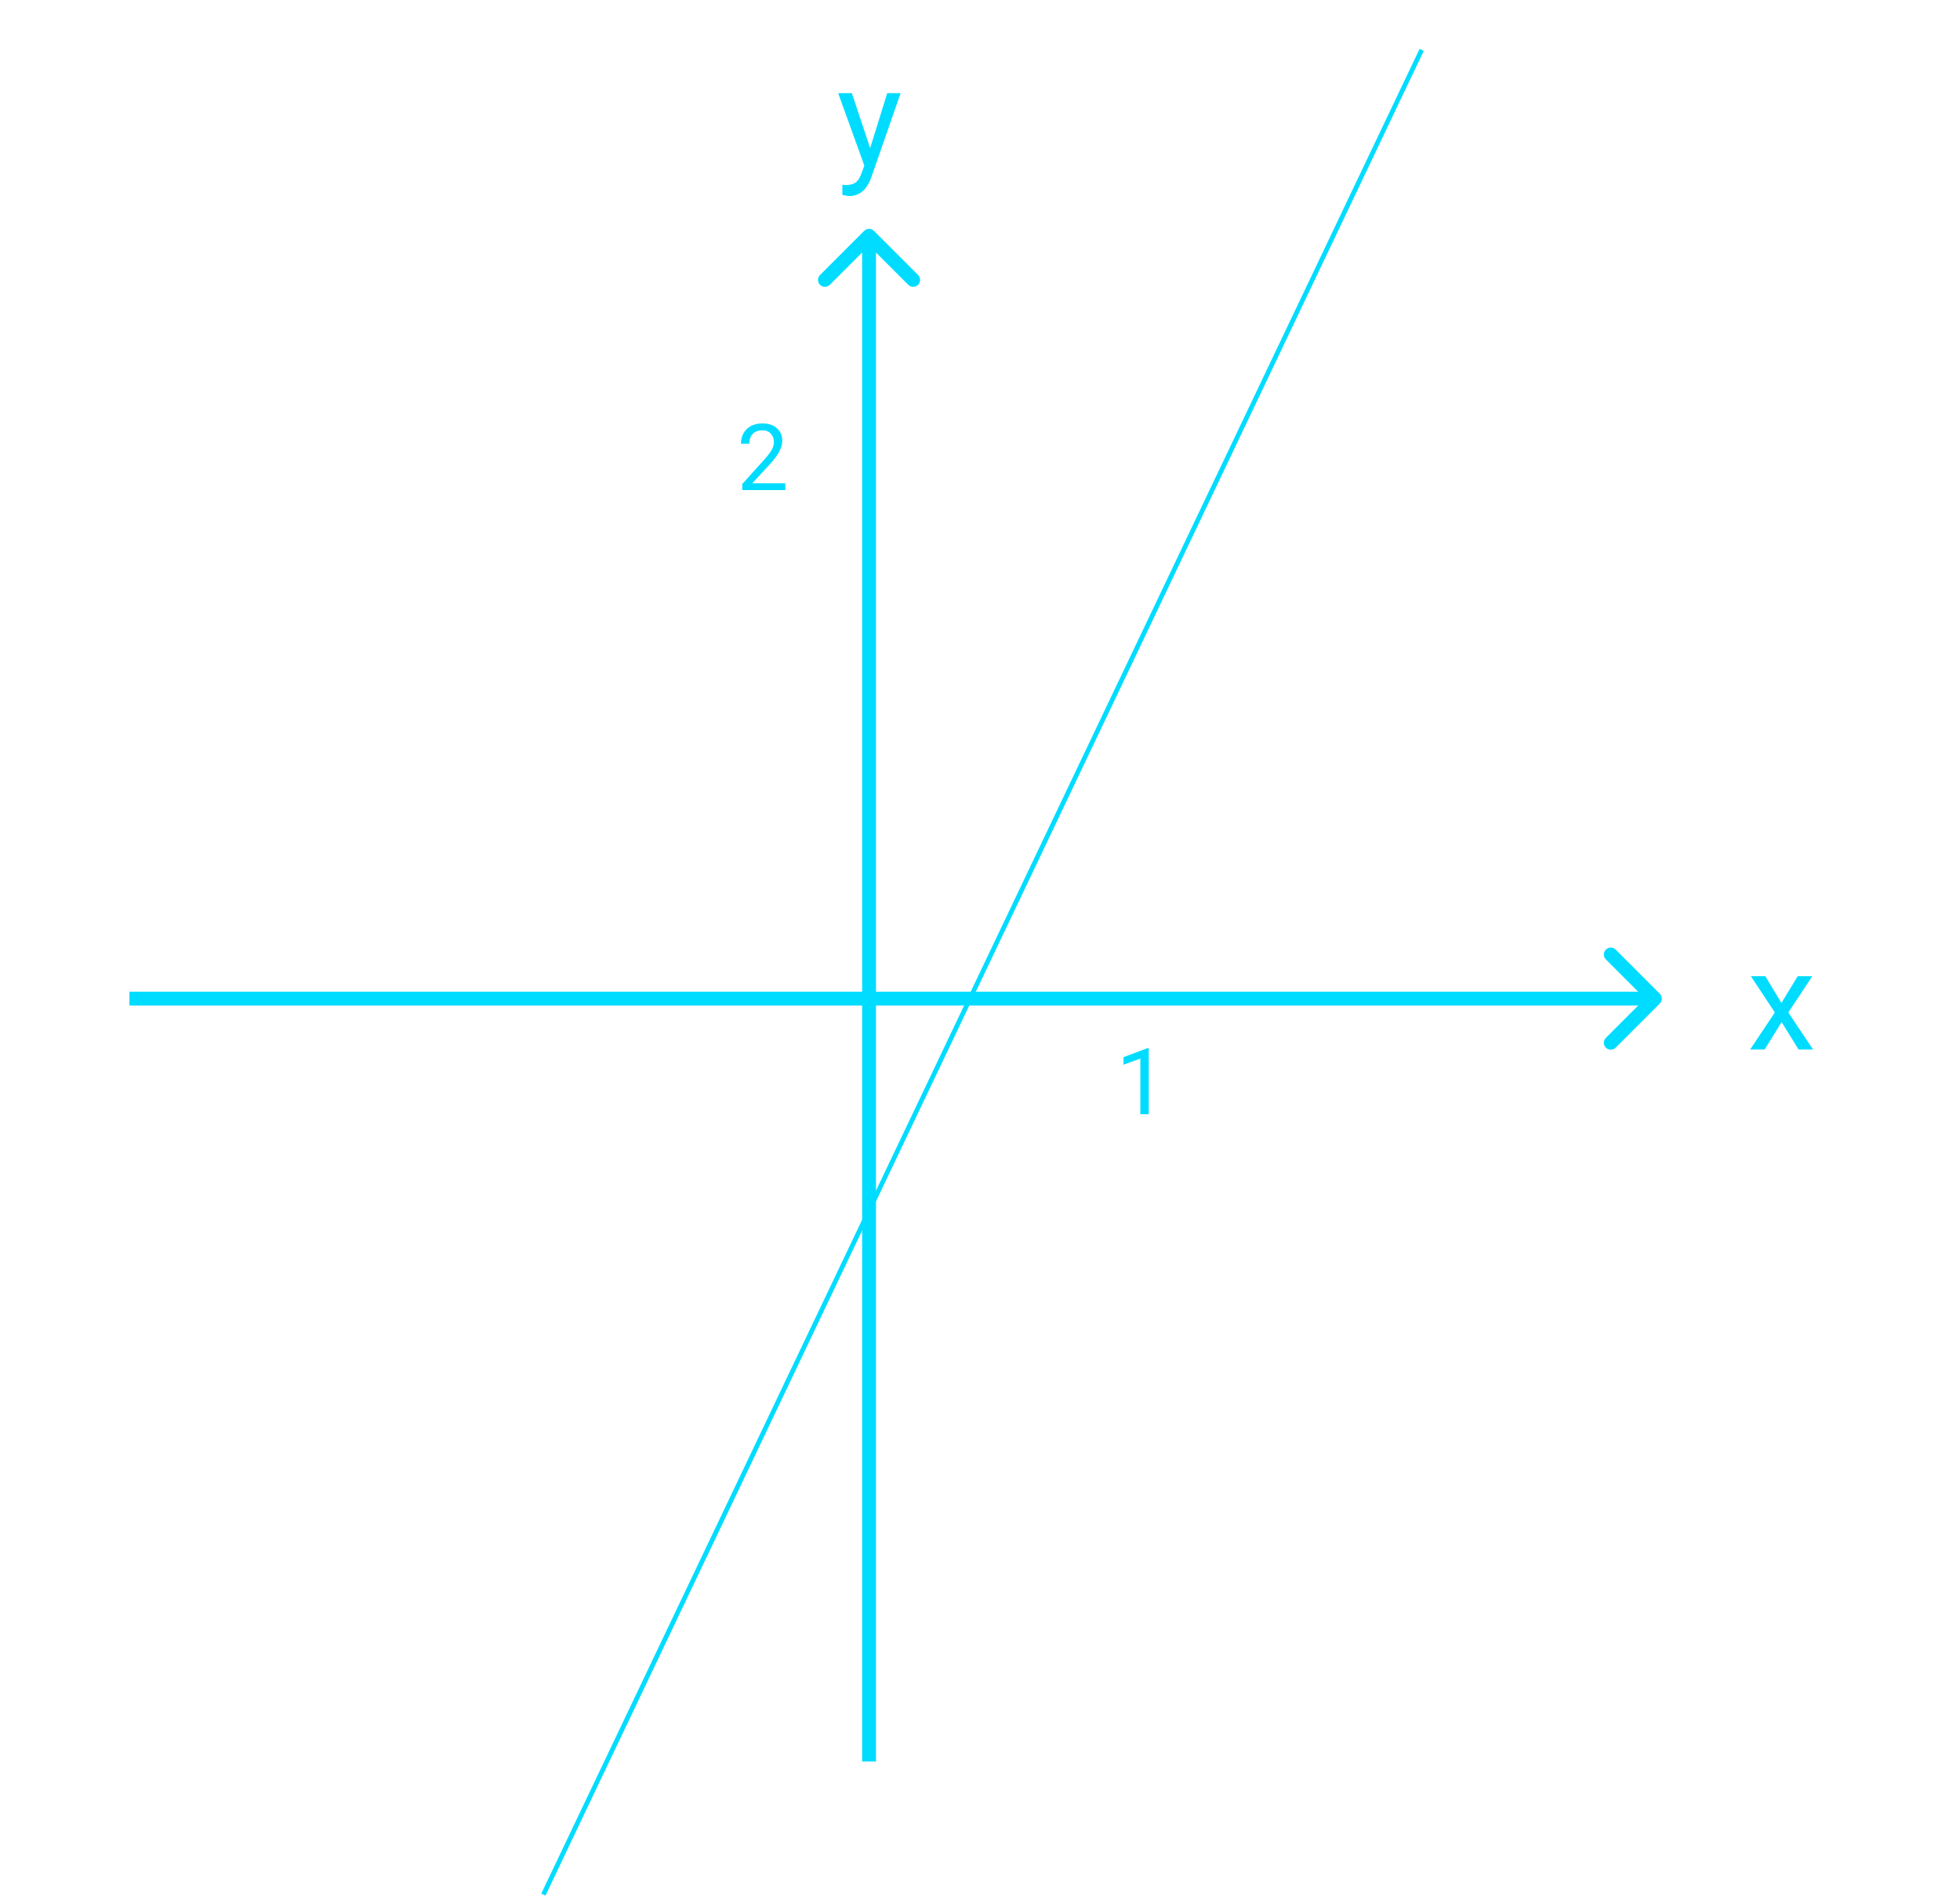
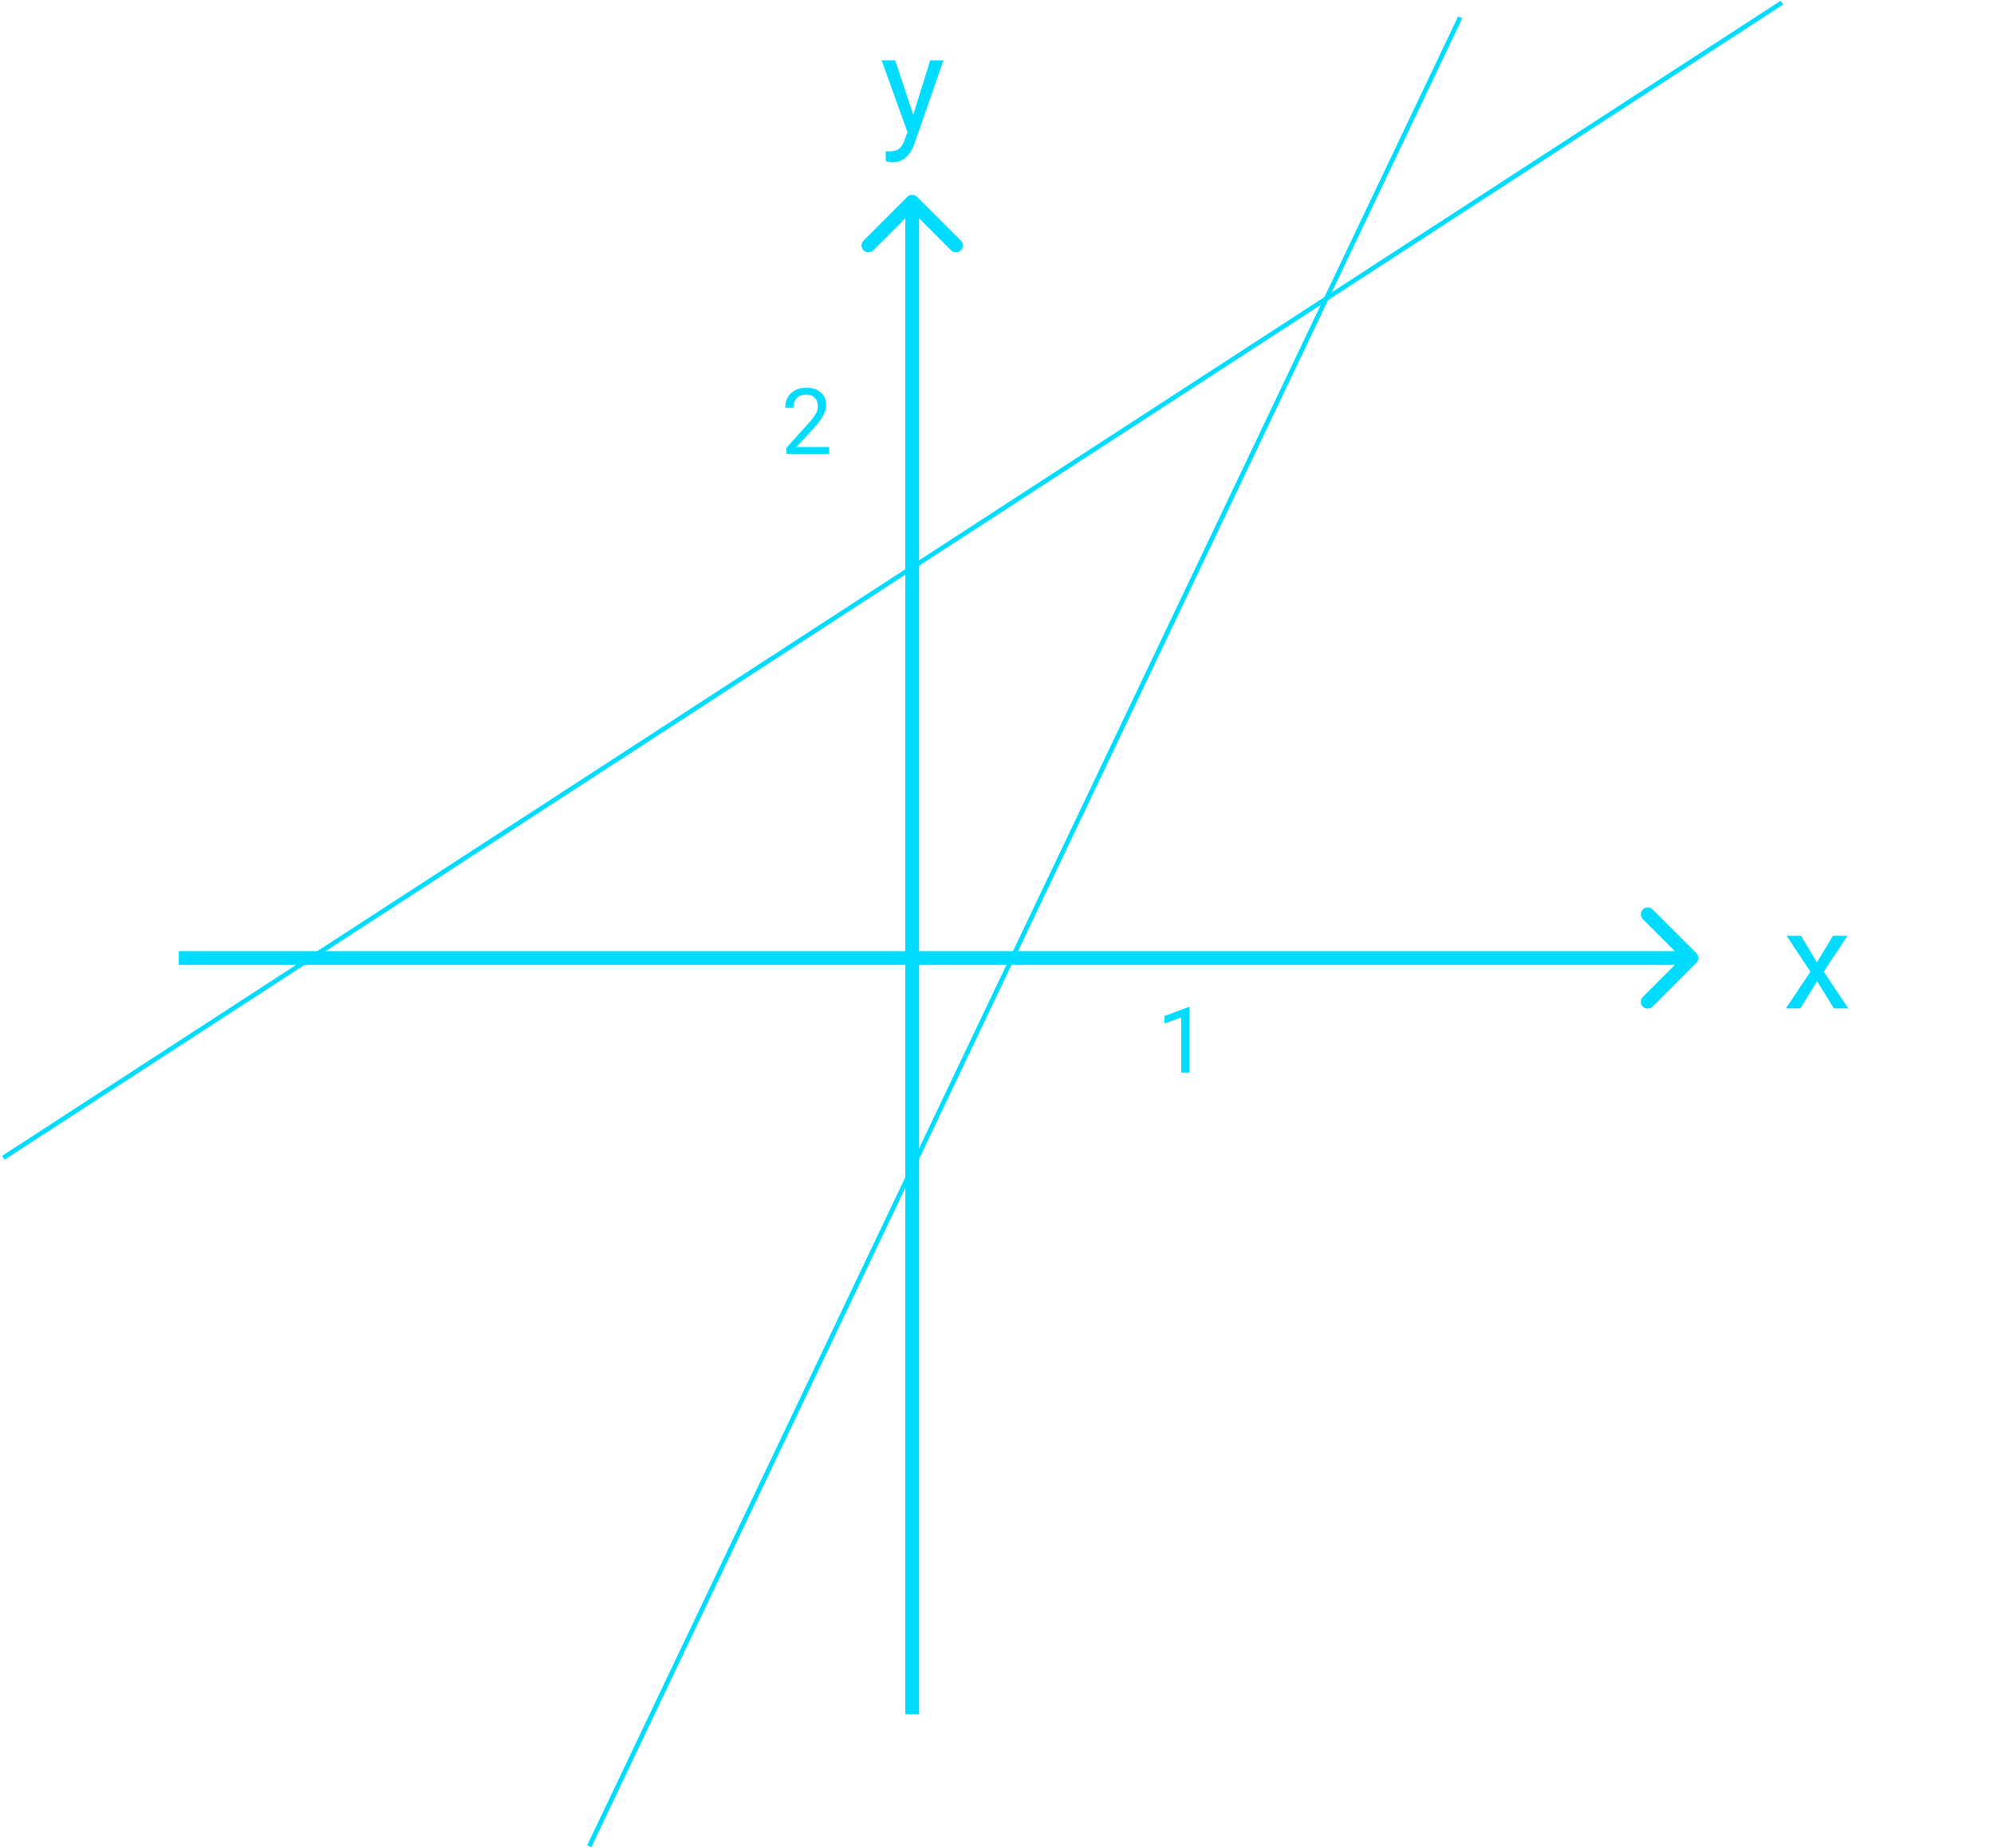
- <svg xmlns="http://www.w3.org/2000/svg" width="424" height="410" viewBox="0 0 424 410" fill="none">
-   <path d="M359.061 217.061C359.646 216.475 359.646 215.525 359.061 214.939L349.515 205.393C348.929 204.808 347.979 204.808 347.393 205.393C346.808 205.979 346.808 206.929 347.393 207.515L355.879 216L347.393 224.485C346.808 225.071 346.808 226.021 347.393 226.607C347.979 227.192 348.929 227.192 349.515 226.607L359.061 217.061ZM28 217.5H358V214.5H28V217.5Z" fill="#00DCFF" />
-   <line x1="117.549" y1="409.785" x2="307.549" y2="10.785" stroke="#00DCFF" />
-   <path d="M189.061 49.939C188.475 49.354 187.525 49.354 186.939 49.939L177.393 59.485C176.808 60.071 176.808 61.021 177.393 61.607C177.979 62.192 178.929 62.192 179.515 61.607L188 53.121L196.485 61.607C197.071 62.192 198.021 62.192 198.607 61.607C199.192 61.021 199.192 60.071 198.607 59.485L189.061 49.939ZM189.5 381L189.5 51L186.5 51L186.5 381L189.5 381Z" fill="#00DCFF" />
-   <path d="M385.368 216.937L388.884 211.15H392.048L386.862 218.987L392.209 227H389.074L385.412 221.067L381.75 227H378.601L383.947 218.987L378.762 211.15H381.896L385.368 216.937Z" fill="#00DCFF" />
-   <path d="M248.504 241H246.688V228.959L243.045 230.297V228.656L248.221 226.713H248.504V241Z" fill="#00DCFF" />
-   <path d="M169.883 106H160.566V104.701L165.488 99.232C166.217 98.406 166.719 97.735 166.992 97.221C167.272 96.7 167.412 96.163 167.412 95.609C167.412 94.867 167.188 94.258 166.738 93.783C166.289 93.308 165.69 93.07 164.941 93.07C164.043 93.07 163.343 93.328 162.842 93.842C162.347 94.35 162.1 95.059 162.1 95.971H160.293C160.293 94.662 160.713 93.604 161.553 92.797C162.399 91.99 163.529 91.586 164.941 91.586C166.263 91.586 167.308 91.934 168.076 92.631C168.844 93.321 169.229 94.242 169.229 95.394C169.229 96.794 168.337 98.461 166.553 100.395L162.744 104.525H169.883V106Z" fill="#00DCFF" />
-   <path d="M188.236 32.03L191.928 20.15H194.828L188.456 38.446C187.47 41.083 185.902 42.401 183.754 42.401L183.241 42.357L182.23 42.167V39.97L182.963 40.028C183.881 40.028 184.594 39.843 185.102 39.472C185.619 39.101 186.044 38.422 186.376 37.435L186.977 35.824L181.322 20.15H184.281L188.236 32.03Z" fill="#00DCFF" />
+ <svg xmlns="http://www.w3.org/2000/svg" width="435" height="403" viewBox="0 0 435 403" fill="none">
+   <path d="M370.061 210.061C370.646 209.475 370.646 208.525 370.061 207.939L360.515 198.393C359.929 197.808 358.979 197.808 358.393 198.393C357.808 198.979 357.808 199.929 358.393 200.515L366.879 209L358.393 217.485C357.808 218.071 357.808 219.021 358.393 219.607C358.979 220.192 359.929 220.192 360.515 219.607L370.061 210.061ZM39 210.5H369V207.5H39V210.5Z" fill="#00DCFF" />
+   <line x1="128.549" y1="402.785" x2="318.549" y2="3.785" stroke="#00DCFF" />
+   <path d="M200.061 42.939C199.475 42.354 198.525 42.354 197.939 42.939L188.393 52.485C187.808 53.071 187.808 54.021 188.393 54.607C188.979 55.192 189.929 55.192 190.515 54.607L199 46.121L207.485 54.607C208.071 55.192 209.021 55.192 209.607 54.607C210.192 54.021 210.192 53.071 209.607 52.485L200.061 42.939ZM200.5 374L200.5 44L197.5 44L197.5 374L200.5 374Z" fill="#00DCFF" />
+   <path d="M396.368 209.937L399.884 204.15H403.048L397.862 211.987L403.209 220H400.074L396.412 214.067L392.75 220H389.601L394.947 211.987L389.762 204.15H392.896L396.368 209.937Z" fill="#00DCFF" />
+   <path d="M259.504 234H257.688V221.959L254.045 223.297V221.656L259.221 219.713H259.504V234Z" fill="#00DCFF" />
+   <path d="M180.883 99H171.566V97.701L176.488 92.232C177.217 91.406 177.719 90.735 177.992 90.221C178.272 89.7 178.412 89.163 178.412 88.609C178.412 87.867 178.188 87.258 177.738 86.783C177.289 86.308 176.69 86.07 175.941 86.07C175.043 86.07 174.343 86.328 173.842 86.842C173.347 87.35 173.1 88.059 173.1 88.971H171.293C171.293 87.662 171.713 86.604 172.553 85.797C173.399 84.99 174.529 84.586 175.941 84.586C177.263 84.586 178.308 84.934 179.076 85.631C179.844 86.321 180.229 87.242 180.229 88.394C180.229 89.794 179.337 91.461 177.553 93.394L173.744 97.525H180.883V99Z" fill="#00DCFF" />
+   <path d="M199.236 25.03L202.928 13.15H205.828L199.456 31.446C198.47 34.083 196.902 35.401 194.754 35.401L194.241 35.357L193.23 35.167V32.97L193.963 33.028C194.881 33.028 195.594 32.843 196.102 32.472C196.619 32.101 197.044 31.422 197.376 30.436L197.977 28.824L192.322 13.15H195.281L199.236 25.03Z" fill="#00DCFF" />
+   <line x1="0.728" y1="252.581" x2="388.728" y2="0.581" stroke="#00DCFF" />
</svg>
